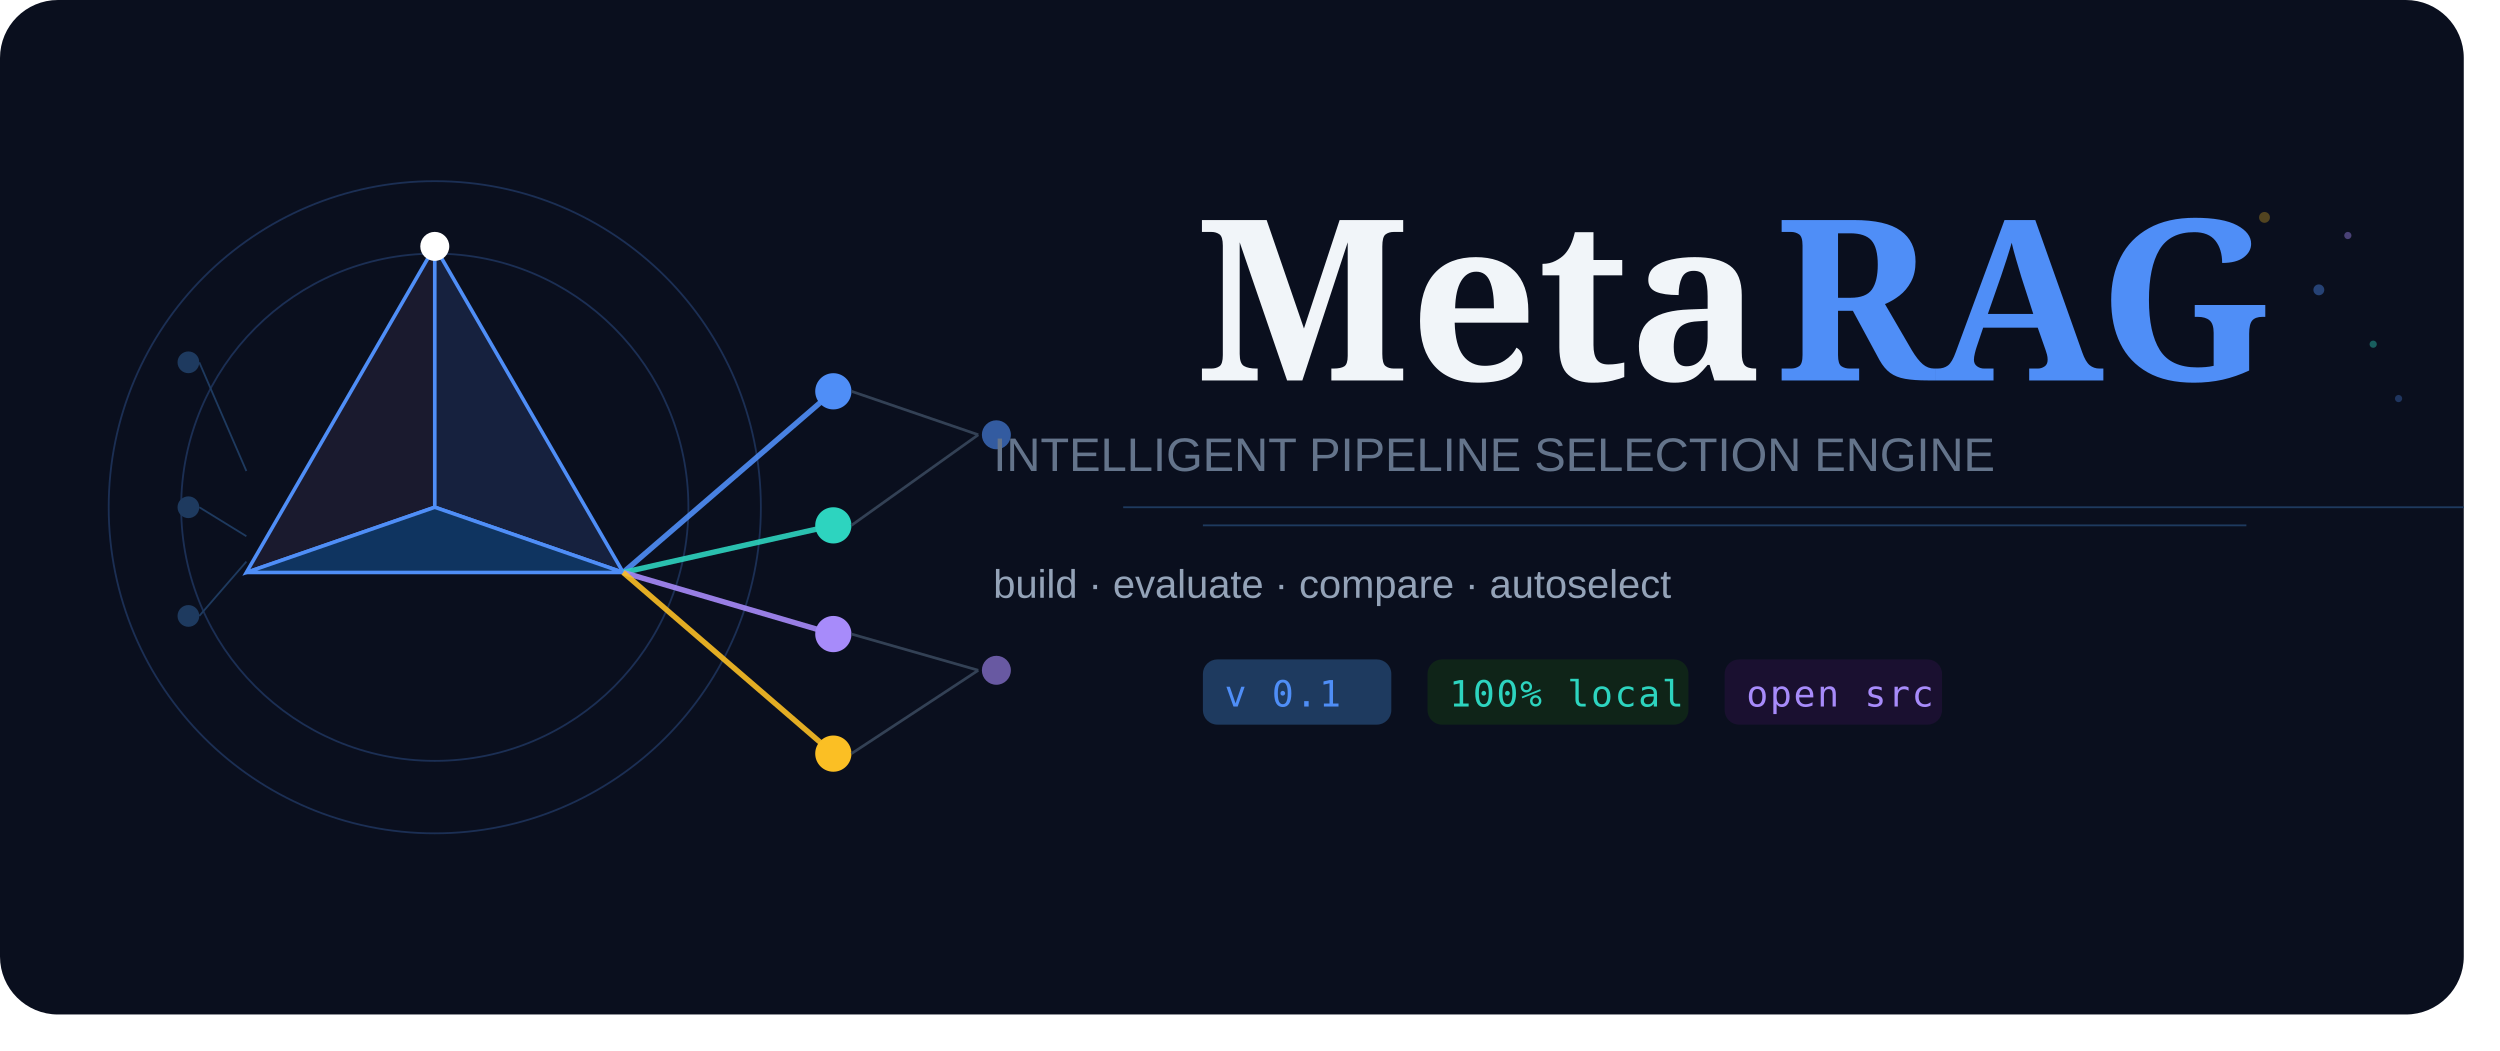
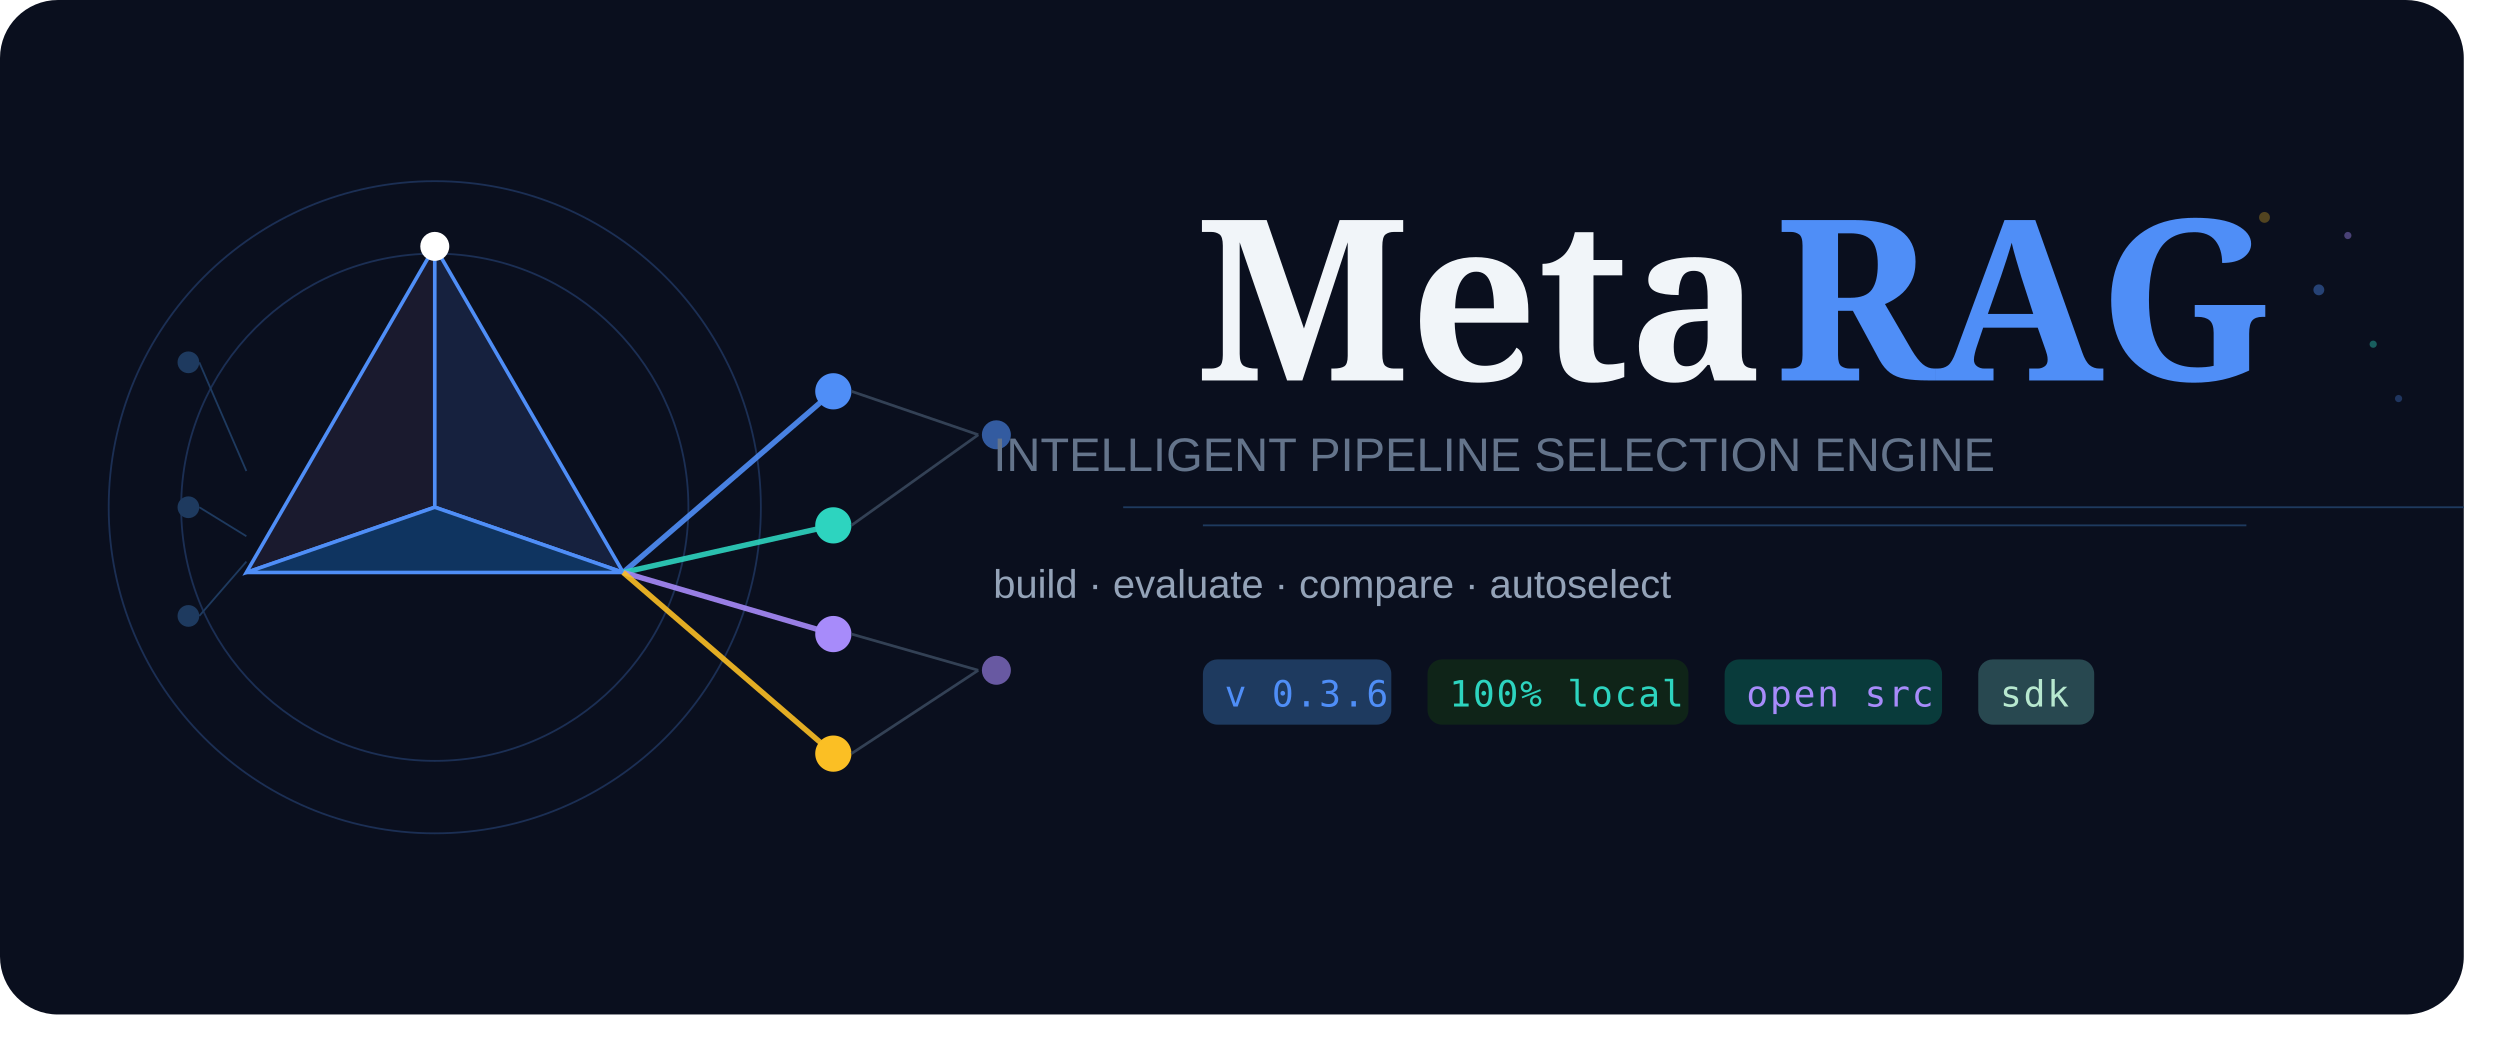
<svg xmlns="http://www.w3.org/2000/svg" width="100%" viewBox="0 0 690 290" role="img" style="">
  <defs>
    <marker id="arrow" viewBox="0 0 10 10" refX="8" refY="5" markerWidth="6" markerHeight="6" orient="auto-start-reverse">
      <path d="M2 1L8 5L2 9" fill="none" stroke="context-stroke" stroke-width="1.5" stroke-linecap="round" stroke-linejoin="round" />
    </marker>
  </defs>
  <rect width="680" height="280" fill="#0a0f1e" rx="16" style="fill:rgb(10, 15, 30);stroke:none;color:rgb(255, 255, 255);stroke-width:1px;stroke-linecap:butt;stroke-linejoin:miter;opacity:1;font-family:&quot;Anthropic Sans&quot;, -apple-system, BlinkMacSystemFont, &quot;Segoe UI&quot;, sans-serif;font-size:16px;font-weight:400;text-anchor:start;dominant-baseline:auto" />
  <circle cx="120" cy="140" r="90" style="fill:none;stroke:rgb(79, 142, 247);color:rgb(255, 255, 255);stroke-width:0.5px;stroke-linecap:butt;stroke-linejoin:miter;opacity:0.25;font-family:&quot;Anthropic Sans&quot;, -apple-system, BlinkMacSystemFont, &quot;Segoe UI&quot;, sans-serif;font-size:16px;font-weight:400;text-anchor:start;dominant-baseline:auto" />
  <circle cx="120" cy="140" r="70" style="fill:none;stroke:rgb(79, 142, 247);color:rgb(255, 255, 255);stroke-width:0.5px;stroke-linecap:butt;stroke-linejoin:miter;opacity:0.25;font-family:&quot;Anthropic Sans&quot;, -apple-system, BlinkMacSystemFont, &quot;Segoe UI&quot;, sans-serif;font-size:16px;font-weight:400;text-anchor:start;dominant-baseline:auto" />
  <polygon points="120,68 68,158 120,140" style="fill:rgb(26, 26, 46);stroke:rgb(79, 142, 247);color:rgb(255, 255, 255);stroke-width:1px;stroke-linecap:butt;stroke-linejoin:miter;opacity:1;font-family:&quot;Anthropic Sans&quot;, -apple-system, BlinkMacSystemFont, &quot;Segoe UI&quot;, sans-serif;font-size:16px;font-weight:400;text-anchor:start;dominant-baseline:auto" />
  <polygon points="120,68 172,158 120,140" style="fill:rgb(22, 33, 62);stroke:rgb(79, 142, 247);color:rgb(255, 255, 255);stroke-width:1px;stroke-linecap:butt;stroke-linejoin:miter;opacity:1;font-family:&quot;Anthropic Sans&quot;, -apple-system, BlinkMacSystemFont, &quot;Segoe UI&quot;, sans-serif;font-size:16px;font-weight:400;text-anchor:start;dominant-baseline:auto" />
  <polygon points="68,158 172,158 120,140" style="fill:rgb(15, 52, 96);stroke:rgb(79, 142, 247);color:rgb(255, 255, 255);stroke-width:1px;stroke-linecap:butt;stroke-linejoin:miter;opacity:1;font-family:&quot;Anthropic Sans&quot;, -apple-system, BlinkMacSystemFont, &quot;Segoe UI&quot;, sans-serif;font-size:16px;font-weight:400;text-anchor:start;dominant-baseline:auto" />
  <circle cx="120" cy="68" r="4" style="fill:rgb(255, 255, 255);stroke:none;color:rgb(255, 255, 255);stroke-width:1px;stroke-linecap:butt;stroke-linejoin:miter;opacity:1;font-family:&quot;Anthropic Sans&quot;, -apple-system, BlinkMacSystemFont, &quot;Segoe UI&quot;, sans-serif;font-size:16px;font-weight:400;text-anchor:start;dominant-baseline:auto" />
  <line x1="172" y1="158" x2="230" y2="108" style="fill:none;stroke:rgb(79, 142, 247);color:rgb(255, 255, 255);stroke-width:1.5px;stroke-linecap:butt;stroke-linejoin:miter;opacity:0.9;font-family:&quot;Anthropic Sans&quot;, -apple-system, BlinkMacSystemFont, &quot;Segoe UI&quot;, sans-serif;font-size:16px;font-weight:400;text-anchor:start;dominant-baseline:auto" />
  <line x1="172" y1="158" x2="230" y2="145" style="fill:none;stroke:rgb(45, 212, 191);color:rgb(255, 255, 255);stroke-width:1.5px;stroke-linecap:butt;stroke-linejoin:miter;opacity:0.9;font-family:&quot;Anthropic Sans&quot;, -apple-system, BlinkMacSystemFont, &quot;Segoe UI&quot;, sans-serif;font-size:16px;font-weight:400;text-anchor:start;dominant-baseline:auto" />
  <line x1="172" y1="158" x2="230" y2="175" style="fill:none;stroke:rgb(167, 139, 250);color:rgb(255, 255, 255);stroke-width:1.5px;stroke-linecap:butt;stroke-linejoin:miter;opacity:0.9;font-family:&quot;Anthropic Sans&quot;, -apple-system, BlinkMacSystemFont, &quot;Segoe UI&quot;, sans-serif;font-size:16px;font-weight:400;text-anchor:start;dominant-baseline:auto" />
  <line x1="172" y1="158" x2="230" y2="208" style="fill:none;stroke:rgb(251, 191, 36);color:rgb(255, 255, 255);stroke-width:1.5px;stroke-linecap:butt;stroke-linejoin:miter;opacity:0.9;font-family:&quot;Anthropic Sans&quot;, -apple-system, BlinkMacSystemFont, &quot;Segoe UI&quot;, sans-serif;font-size:16px;font-weight:400;text-anchor:start;dominant-baseline:auto" />
  <circle cx="230" cy="108" r="5" style="fill:rgb(79, 142, 247);stroke:none;color:rgb(255, 255, 255);stroke-width:1px;stroke-linecap:butt;stroke-linejoin:miter;opacity:1;font-family:&quot;Anthropic Sans&quot;, -apple-system, BlinkMacSystemFont, &quot;Segoe UI&quot;, sans-serif;font-size:16px;font-weight:400;text-anchor:start;dominant-baseline:auto" />
  <circle cx="230" cy="145" r="5" style="fill:rgb(45, 212, 191);stroke:none;color:rgb(255, 255, 255);stroke-width:1px;stroke-linecap:butt;stroke-linejoin:miter;opacity:1;font-family:&quot;Anthropic Sans&quot;, -apple-system, BlinkMacSystemFont, &quot;Segoe UI&quot;, sans-serif;font-size:16px;font-weight:400;text-anchor:start;dominant-baseline:auto" />
  <circle cx="230" cy="175" r="5" style="fill:rgb(167, 139, 250);stroke:none;color:rgb(255, 255, 255);stroke-width:1px;stroke-linecap:butt;stroke-linejoin:miter;opacity:1;font-family:&quot;Anthropic Sans&quot;, -apple-system, BlinkMacSystemFont, &quot;Segoe UI&quot;, sans-serif;font-size:16px;font-weight:400;text-anchor:start;dominant-baseline:auto" />
  <circle cx="230" cy="208" r="5" style="fill:rgb(251, 191, 36);stroke:none;color:rgb(255, 255, 255);stroke-width:1px;stroke-linecap:butt;stroke-linejoin:miter;opacity:1;font-family:&quot;Anthropic Sans&quot;, -apple-system, BlinkMacSystemFont, &quot;Segoe UI&quot;, sans-serif;font-size:16px;font-weight:400;text-anchor:start;dominant-baseline:auto" />
  <line x1="235" y1="108" x2="270" y2="120" style="fill:none;stroke:rgb(51, 65, 85);color:rgb(255, 255, 255);stroke-width:0.75px;stroke-linecap:butt;stroke-linejoin:miter;opacity:1;font-family:&quot;Anthropic Sans&quot;, -apple-system, BlinkMacSystemFont, &quot;Segoe UI&quot;, sans-serif;font-size:16px;font-weight:400;text-anchor:start;dominant-baseline:auto" />
  <line x1="235" y1="145" x2="270" y2="120" style="fill:none;stroke:rgb(51, 65, 85);color:rgb(255, 255, 255);stroke-width:0.75px;stroke-linecap:butt;stroke-linejoin:miter;opacity:1;font-family:&quot;Anthropic Sans&quot;, -apple-system, BlinkMacSystemFont, &quot;Segoe UI&quot;, sans-serif;font-size:16px;font-weight:400;text-anchor:start;dominant-baseline:auto" />
  <line x1="235" y1="175" x2="270" y2="185" style="fill:none;stroke:rgb(51, 65, 85);color:rgb(255, 255, 255);stroke-width:0.75px;stroke-linecap:butt;stroke-linejoin:miter;opacity:1;font-family:&quot;Anthropic Sans&quot;, -apple-system, BlinkMacSystemFont, &quot;Segoe UI&quot;, sans-serif;font-size:16px;font-weight:400;text-anchor:start;dominant-baseline:auto" />
  <line x1="235" y1="208" x2="270" y2="185" style="fill:none;stroke:rgb(51, 65, 85);color:rgb(255, 255, 255);stroke-width:0.75px;stroke-linecap:butt;stroke-linejoin:miter;opacity:1;font-family:&quot;Anthropic Sans&quot;, -apple-system, BlinkMacSystemFont, &quot;Segoe UI&quot;, sans-serif;font-size:16px;font-weight:400;text-anchor:start;dominant-baseline:auto" />
  <circle cx="275" cy="120" r="4" style="fill:#4f8ef7; opacity:0.6;;fill:rgb(79, 142, 247);stroke:none;color:rgb(255, 255, 255);stroke-width:1px;stroke-linecap:butt;stroke-linejoin:miter;opacity:0.6;font-family:&quot;Anthropic Sans&quot;, -apple-system, BlinkMacSystemFont, &quot;Segoe UI&quot;, sans-serif;font-size:16px;font-weight:400;text-anchor:start;dominant-baseline:auto" />
  <circle cx="275" cy="185" r="4" style="fill:#a78bfa; opacity:0.6;;fill:rgb(167, 139, 250);stroke:none;color:rgb(255, 255, 255);stroke-width:1px;stroke-linecap:butt;stroke-linejoin:miter;opacity:0.6;font-family:&quot;Anthropic Sans&quot;, -apple-system, BlinkMacSystemFont, &quot;Segoe UI&quot;, sans-serif;font-size:16px;font-weight:400;text-anchor:start;dominant-baseline:auto" />
  <line x1="55" y1="100" x2="68" y2="130" style="stroke:#1e3a5f; stroke-width:0.5; fill:none;;fill:none;stroke:rgb(30, 58, 95);color:rgb(255, 255, 255);stroke-width:0.5px;stroke-linecap:butt;stroke-linejoin:miter;opacity:1;font-family:&quot;Anthropic Sans&quot;, -apple-system, BlinkMacSystemFont, &quot;Segoe UI&quot;, sans-serif;font-size:16px;font-weight:400;text-anchor:start;dominant-baseline:auto" />
  <line x1="55" y1="170" x2="68" y2="155" style="stroke:#1e3a5f; stroke-width:0.5; fill:none;;fill:none;stroke:rgb(30, 58, 95);color:rgb(255, 255, 255);stroke-width:0.5px;stroke-linecap:butt;stroke-linejoin:miter;opacity:1;font-family:&quot;Anthropic Sans&quot;, -apple-system, BlinkMacSystemFont, &quot;Segoe UI&quot;, sans-serif;font-size:16px;font-weight:400;text-anchor:start;dominant-baseline:auto" />
  <line x1="55" y1="140" x2="68" y2="148" style="stroke:#1e3a5f; stroke-width:0.5; fill:none;;fill:none;stroke:rgb(30, 58, 95);color:rgb(255, 255, 255);stroke-width:0.5px;stroke-linecap:butt;stroke-linejoin:miter;opacity:1;font-family:&quot;Anthropic Sans&quot;, -apple-system, BlinkMacSystemFont, &quot;Segoe UI&quot;, sans-serif;font-size:16px;font-weight:400;text-anchor:start;dominant-baseline:auto" />
  <circle cx="52" cy="100" r="3" style="fill:#1e3a5f;;fill:rgb(30, 58, 95);stroke:none;color:rgb(255, 255, 255);stroke-width:1px;stroke-linecap:butt;stroke-linejoin:miter;opacity:1;font-family:&quot;Anthropic Sans&quot;, -apple-system, BlinkMacSystemFont, &quot;Segoe UI&quot;, sans-serif;font-size:16px;font-weight:400;text-anchor:start;dominant-baseline:auto" />
  <circle cx="52" cy="140" r="3" style="fill:#1e3a5f;;fill:rgb(30, 58, 95);stroke:none;color:rgb(255, 255, 255);stroke-width:1px;stroke-linecap:butt;stroke-linejoin:miter;opacity:1;font-family:&quot;Anthropic Sans&quot;, -apple-system, BlinkMacSystemFont, &quot;Segoe UI&quot;, sans-serif;font-size:16px;font-weight:400;text-anchor:start;dominant-baseline:auto" />
  <circle cx="52" cy="170" r="3" style="fill:#1e3a5f;;fill:rgb(30, 58, 95);stroke:none;color:rgb(255, 255, 255);stroke-width:1px;stroke-linecap:butt;stroke-linejoin:miter;opacity:1;font-family:&quot;Anthropic Sans&quot;, -apple-system, BlinkMacSystemFont, &quot;Segoe UI&quot;, sans-serif;font-size:16px;font-weight:400;text-anchor:start;dominant-baseline:auto" />
  <line x1="310" y1="140" x2="680" y2="140" style="fill:rgb(0, 0, 0);stroke:rgb(30, 58, 95);color:rgb(255, 255, 255);stroke-width:0.5px;stroke-linecap:butt;stroke-linejoin:miter;opacity:1;font-family:&quot;Anthropic Sans&quot;, -apple-system, BlinkMacSystemFont, &quot;Segoe UI&quot;, sans-serif;font-size:16px;font-weight:400;text-anchor:start;dominant-baseline:auto" />
  <text x="330" y="105" style="fill:rgb(241, 245, 249);stroke:none;color:rgb(255, 255, 255);stroke-width:1px;stroke-linecap:butt;stroke-linejoin:miter;opacity:1;font-family:Georgia, serif;font-size:62px;font-weight:700;text-anchor:start;dominant-baseline:auto">Meta</text>
  <text x="490" y="105" style="fill:rgb(79, 142, 247);stroke:none;color:rgb(255, 255, 255);stroke-width:1px;stroke-linecap:butt;stroke-linejoin:miter;opacity:1;font-family:Georgia, serif;font-size:62px;font-weight:700;text-anchor:start;dominant-baseline:auto">RAG</text>
  <text x="274.15" y="130" style="fill:rgb(100, 116, 139);stroke:none;color:rgb(255, 255, 255);stroke-width:1px;stroke-linecap:butt;stroke-linejoin:miter;opacity:1;font-family:Arial, sans-serif;font-size:13px;font-weight:400;text-anchor:start;dominant-baseline:auto">INTELLIGENT PIPELINE SELECTION ENGINE</text>
  <line x1="332" y1="145" x2="620" y2="145" style="stroke:#1e3a5f; stroke-width:0.5;;fill:rgb(0, 0, 0);stroke:rgb(30, 58, 95);color:rgb(255, 255, 255);stroke-width:0.5px;stroke-linecap:butt;stroke-linejoin:miter;opacity:1;font-family:&quot;Anthropic Sans&quot;, -apple-system, BlinkMacSystemFont, &quot;Segoe UI&quot;, sans-serif;font-size:16px;font-weight:400;text-anchor:start;dominant-baseline:auto" />
  <text x="274.15" y="165" style="fill:rgb(148, 163, 184);stroke:none;color:rgb(255, 255, 255);stroke-width:1px;stroke-linecap:butt;stroke-linejoin:miter;opacity:1;font-family:Arial, sans-serif;font-size:11px;font-weight:400;text-anchor:start;dominant-baseline:auto">build  ·  evaluate  ·  compare  ·  autoselect</text>
  <rect x="332" y="182" width="52" height="18" rx="4" style="fill:#1e3a5f;;fill:rgb(30, 58, 95);stroke:none;color:rgb(255, 255, 255);stroke-width:1px;stroke-linecap:butt;stroke-linejoin:miter;opacity:1;font-family:&quot;Anthropic Sans&quot;, -apple-system, BlinkMacSystemFont, &quot;Segoe UI&quot;, sans-serif;font-size:16px;font-weight:400;text-anchor:start;dominant-baseline:auto" />
-   <text x="338" y="195" style="fill:#4f8ef7; font-family:monospace; font-size:10px; letter-spacing:0.5px;;fill:rgb(79, 142, 247);stroke:none;color:rgb(255, 255, 255);stroke-width:1px;stroke-linecap:butt;stroke-linejoin:miter;opacity:1;font-family:monospace;font-size:10px;font-weight:400;text-anchor:start;dominant-baseline:auto">v 0.1</text>
+   <text x="338" y="195" style="fill:#4f8ef7; font-family:monospace; font-size:10px; letter-spacing:0.5px;;fill:rgb(79, 142, 247);stroke:none;color:rgb(255, 255, 255);stroke-width:1px;stroke-linecap:butt;stroke-linejoin:miter;opacity:1;font-family:monospace;font-size:10px;font-weight:400;text-anchor:start;dominant-baseline:auto">v 0.3.6</text>
  <rect x="394" y="182" width="72" height="18" rx="4" style="fill:#0f2418;;fill:rgb(15, 36, 24);stroke:none;color:rgb(255, 255, 255);stroke-width:1px;stroke-linecap:butt;stroke-linejoin:miter;opacity:1;font-family:&quot;Anthropic Sans&quot;, -apple-system, BlinkMacSystemFont, &quot;Segoe UI&quot;, sans-serif;font-size:16px;font-weight:400;text-anchor:start;dominant-baseline:auto" />
  <text x="400" y="195" style="fill:#2dd4bf; font-family:monospace; font-size:10px; letter-spacing:0.5px;;fill:rgb(45, 212, 191);stroke:none;color:rgb(255, 255, 255);stroke-width:1px;stroke-linecap:butt;stroke-linejoin:miter;opacity:1;font-family:monospace;font-size:10px;font-weight:400;text-anchor:start;dominant-baseline:auto">100% local</text>
-   <rect x="476" y="182" width="60" height="18" rx="4" style="fill:#1a1030;;fill:rgb(26, 16, 48);stroke:none;color:rgb(255, 255, 255);stroke-width:1px;stroke-linecap:butt;stroke-linejoin:miter;opacity:1;font-family:&quot;Anthropic Sans&quot;, -apple-system, BlinkMacSystemFont, &quot;Segoe UI&quot;, sans-serif;font-size:16px;font-weight:400;text-anchor:start;dominant-baseline:auto" />
+   <rect x="476" y="182" width="60" height="18" rx="4" style="fill:#1a1030;;fill:rgb(9, 59, 59);stroke:none;color:rgb(255, 255, 255);stroke-width:1px;stroke-linecap:butt;stroke-linejoin:miter;opacity:1;font-family:&quot;Anthropic Sans&quot;, -apple-system, BlinkMacSystemFont, &quot;Segoe UI&quot;, sans-serif;font-size:16px;font-weight:400;text-anchor:start;dominant-baseline:auto" />
  <text x="482" y="195" style="fill:#a78bfa; font-family:monospace; font-size:10px; letter-spacing:0.5px;;fill:rgb(167, 139, 250);stroke:none;color:rgb(255, 255, 255);stroke-width:1px;stroke-linecap:butt;stroke-linejoin:miter;opacity:1;font-family:monospace;font-size:10px;font-weight:400;text-anchor:start;dominant-baseline:auto">open src</text>
+   <rect x="546" y="182" width="32" height="18" rx="4" style="fill:#1a1030;;fill:rgb(40, 72, 80);stroke:none;color:rgb(255, 255, 255);stroke-width:1px;stroke-linecap:butt;stroke-linejoin:miter;opacity:1;font-family:&quot;Anthropic Sans&quot;, -apple-system, BlinkMacSystemFont, &quot;Segoe UI&quot;, sans-serif;font-size:16px;font-weight:400;text-anchor:start;dominant-baseline:auto" />
+   <text x="552" y="195" style="fill:#a78bfa; font-family:monospace; font-size:10px; letter-spacing:0.5px;;fill:rgb(183, 232, 207);stroke:none;color:rgb(255, 255, 255);stroke-width:1px;stroke-linecap:butt;stroke-linejoin:miter;opacity:1;font-family:monospace;font-size:10px;font-weight:400;text-anchor:start;dominant-baseline:auto">sdk</text>
  <circle cx="640" cy="80" r="1.5" style="fill:#4f8ef7; opacity:0.4;;fill:rgb(79, 142, 247);stroke:none;color:rgb(255, 255, 255);stroke-width:1px;stroke-linecap:butt;stroke-linejoin:miter;opacity:0.4;font-family:&quot;Anthropic Sans&quot;, -apple-system, BlinkMacSystemFont, &quot;Segoe UI&quot;, sans-serif;font-size:16px;font-weight:400;text-anchor:start;dominant-baseline:auto" />
  <circle cx="655" cy="95" r="1" style="fill:#2dd4bf; opacity:0.4;;fill:rgb(45, 212, 191);stroke:none;color:rgb(255, 255, 255);stroke-width:1px;stroke-linecap:butt;stroke-linejoin:miter;opacity:0.4;font-family:&quot;Anthropic Sans&quot;, -apple-system, BlinkMacSystemFont, &quot;Segoe UI&quot;, sans-serif;font-size:16px;font-weight:400;text-anchor:start;dominant-baseline:auto" />
  <circle cx="648" cy="65" r="1" style="fill:#a78bfa; opacity:0.4;;fill:rgb(167, 139, 250);stroke:none;color:rgb(255, 255, 255);stroke-width:1px;stroke-linecap:butt;stroke-linejoin:miter;opacity:0.4;font-family:&quot;Anthropic Sans&quot;, -apple-system, BlinkMacSystemFont, &quot;Segoe UI&quot;, sans-serif;font-size:16px;font-weight:400;text-anchor:start;dominant-baseline:auto" />
  <circle cx="625" cy="60" r="1.5" style="fill:#fbbf24; opacity:0.3;;fill:rgb(251, 191, 36);stroke:none;color:rgb(255, 255, 255);stroke-width:1px;stroke-linecap:butt;stroke-linejoin:miter;opacity:0.3;font-family:&quot;Anthropic Sans&quot;, -apple-system, BlinkMacSystemFont, &quot;Segoe UI&quot;, sans-serif;font-size:16px;font-weight:400;text-anchor:start;dominant-baseline:auto" />
  <circle cx="662" cy="110" r="1" style="fill:#4f8ef7; opacity:0.3;;fill:rgb(79, 142, 247);stroke:none;color:rgb(255, 255, 255);stroke-width:1px;stroke-linecap:butt;stroke-linejoin:miter;opacity:0.3;font-family:&quot;Anthropic Sans&quot;, -apple-system, BlinkMacSystemFont, &quot;Segoe UI&quot;, sans-serif;font-size:16px;font-weight:400;text-anchor:start;dominant-baseline:auto" />
</svg>
